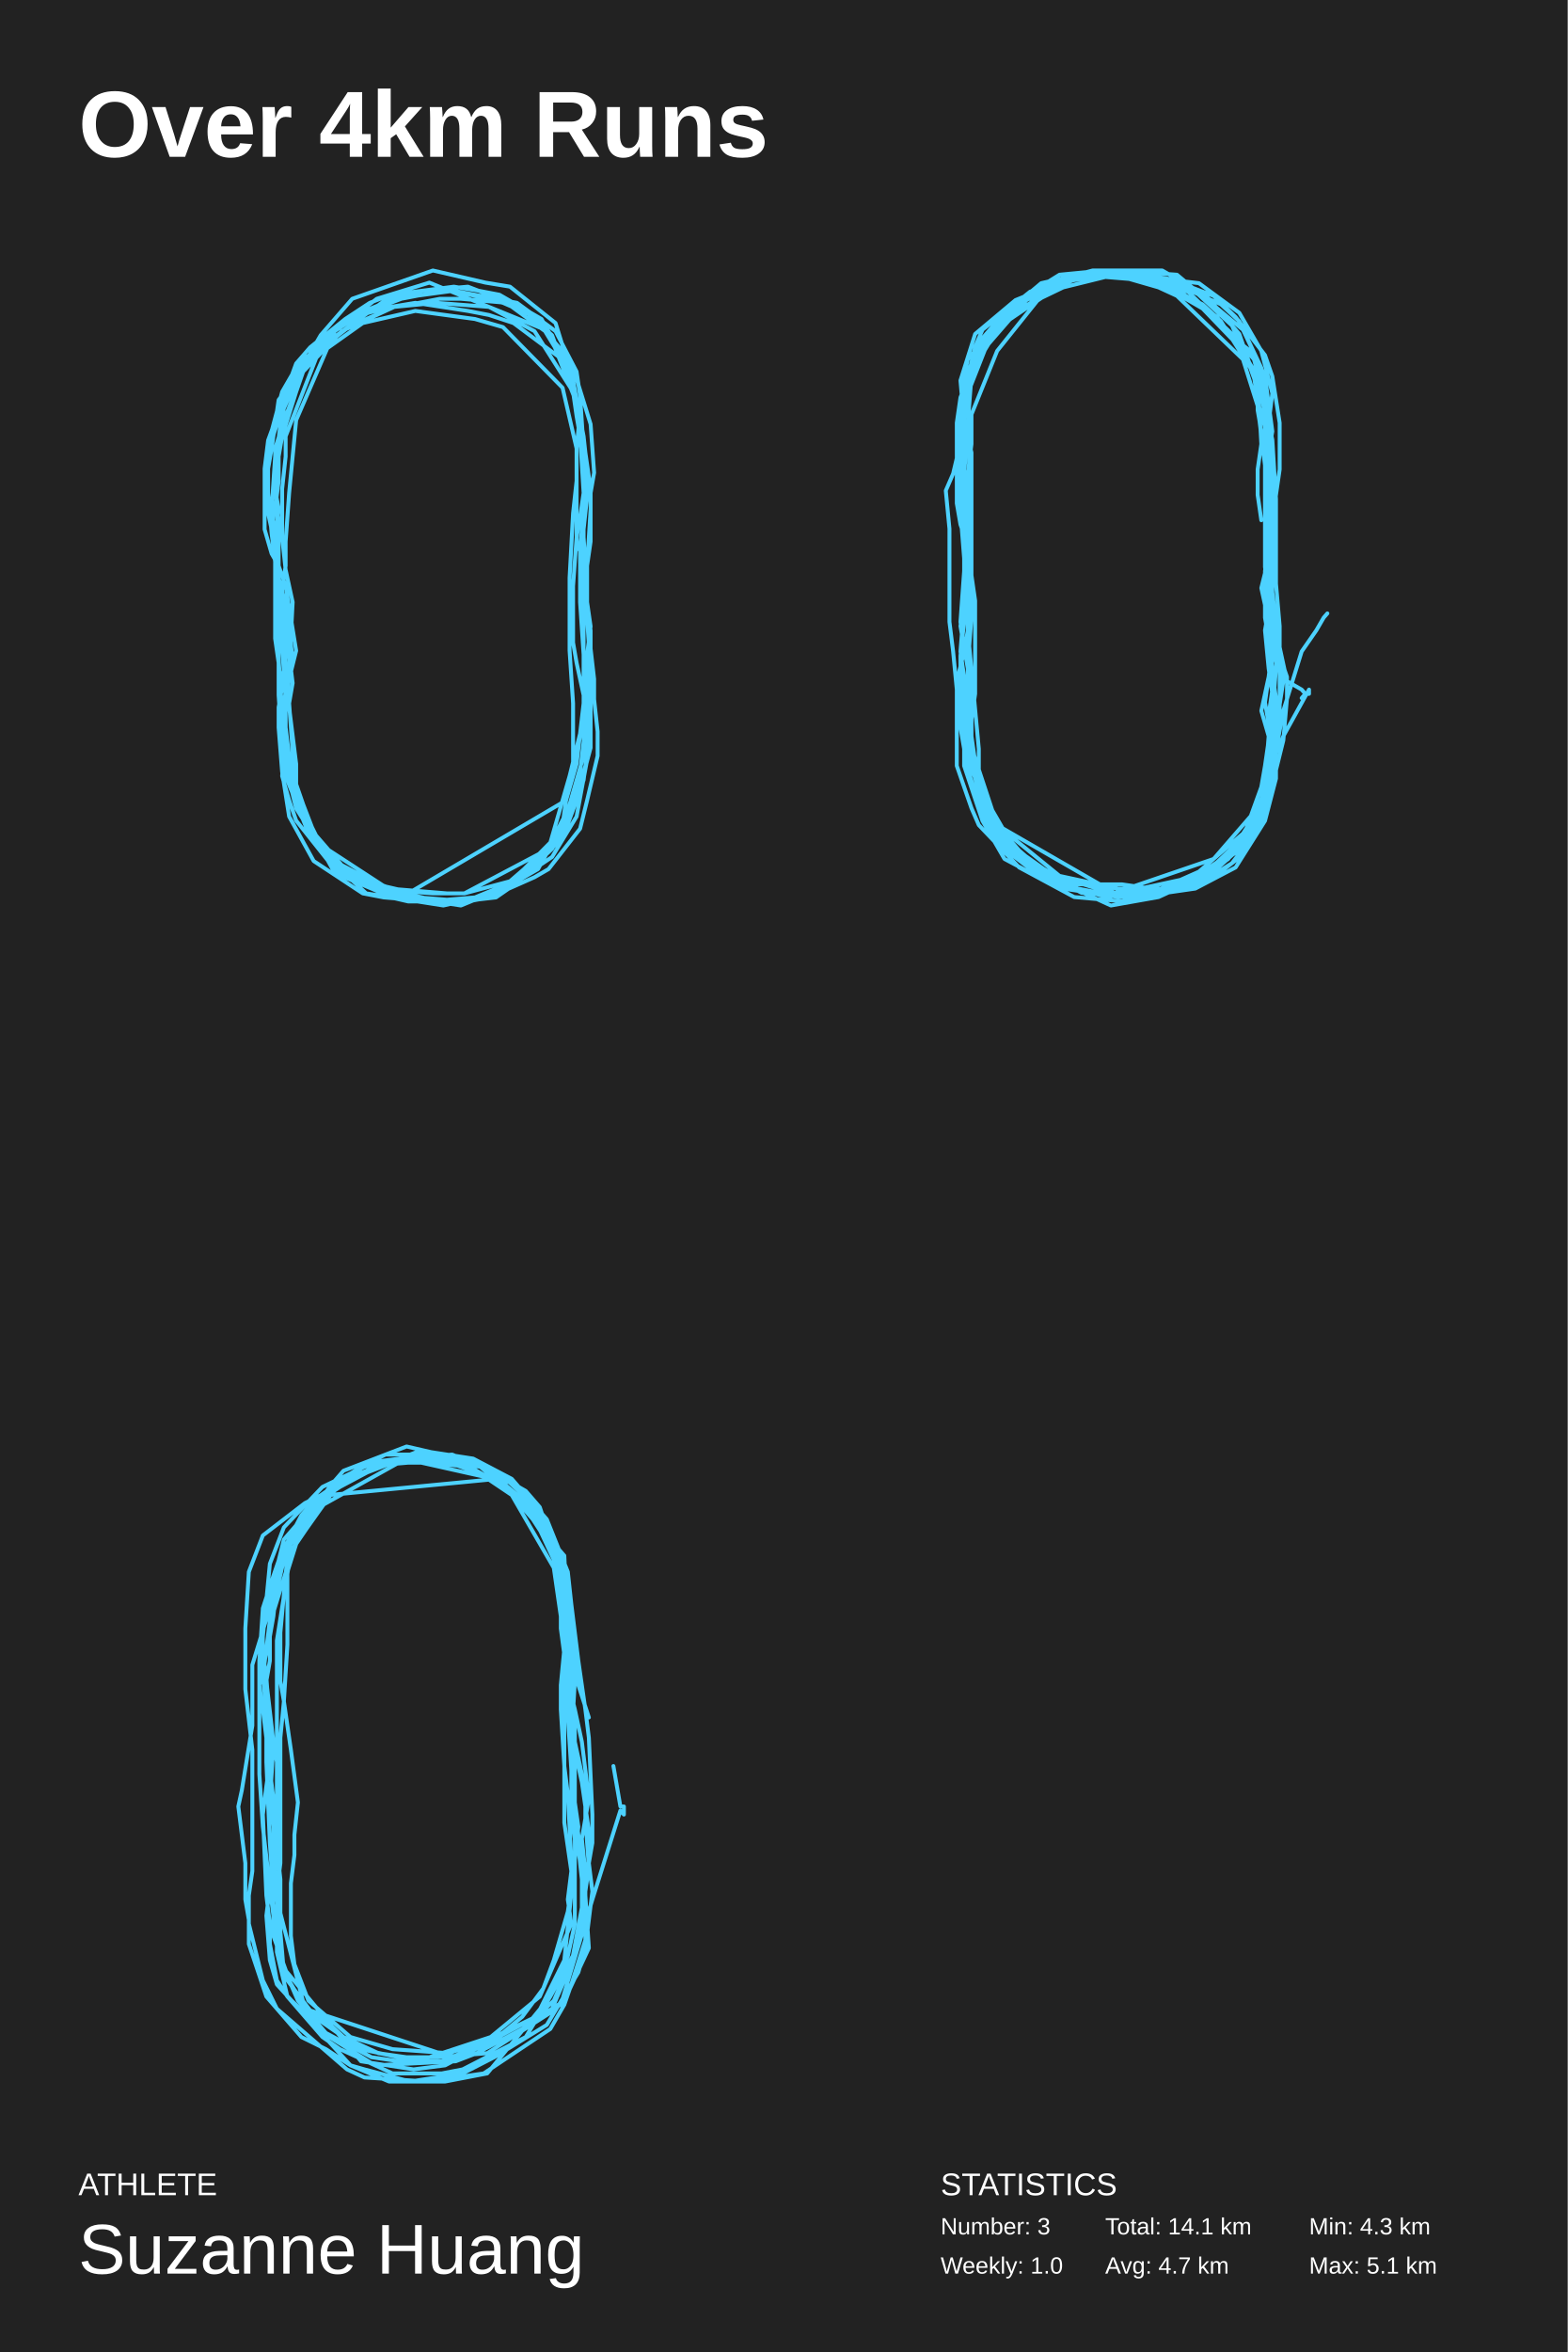
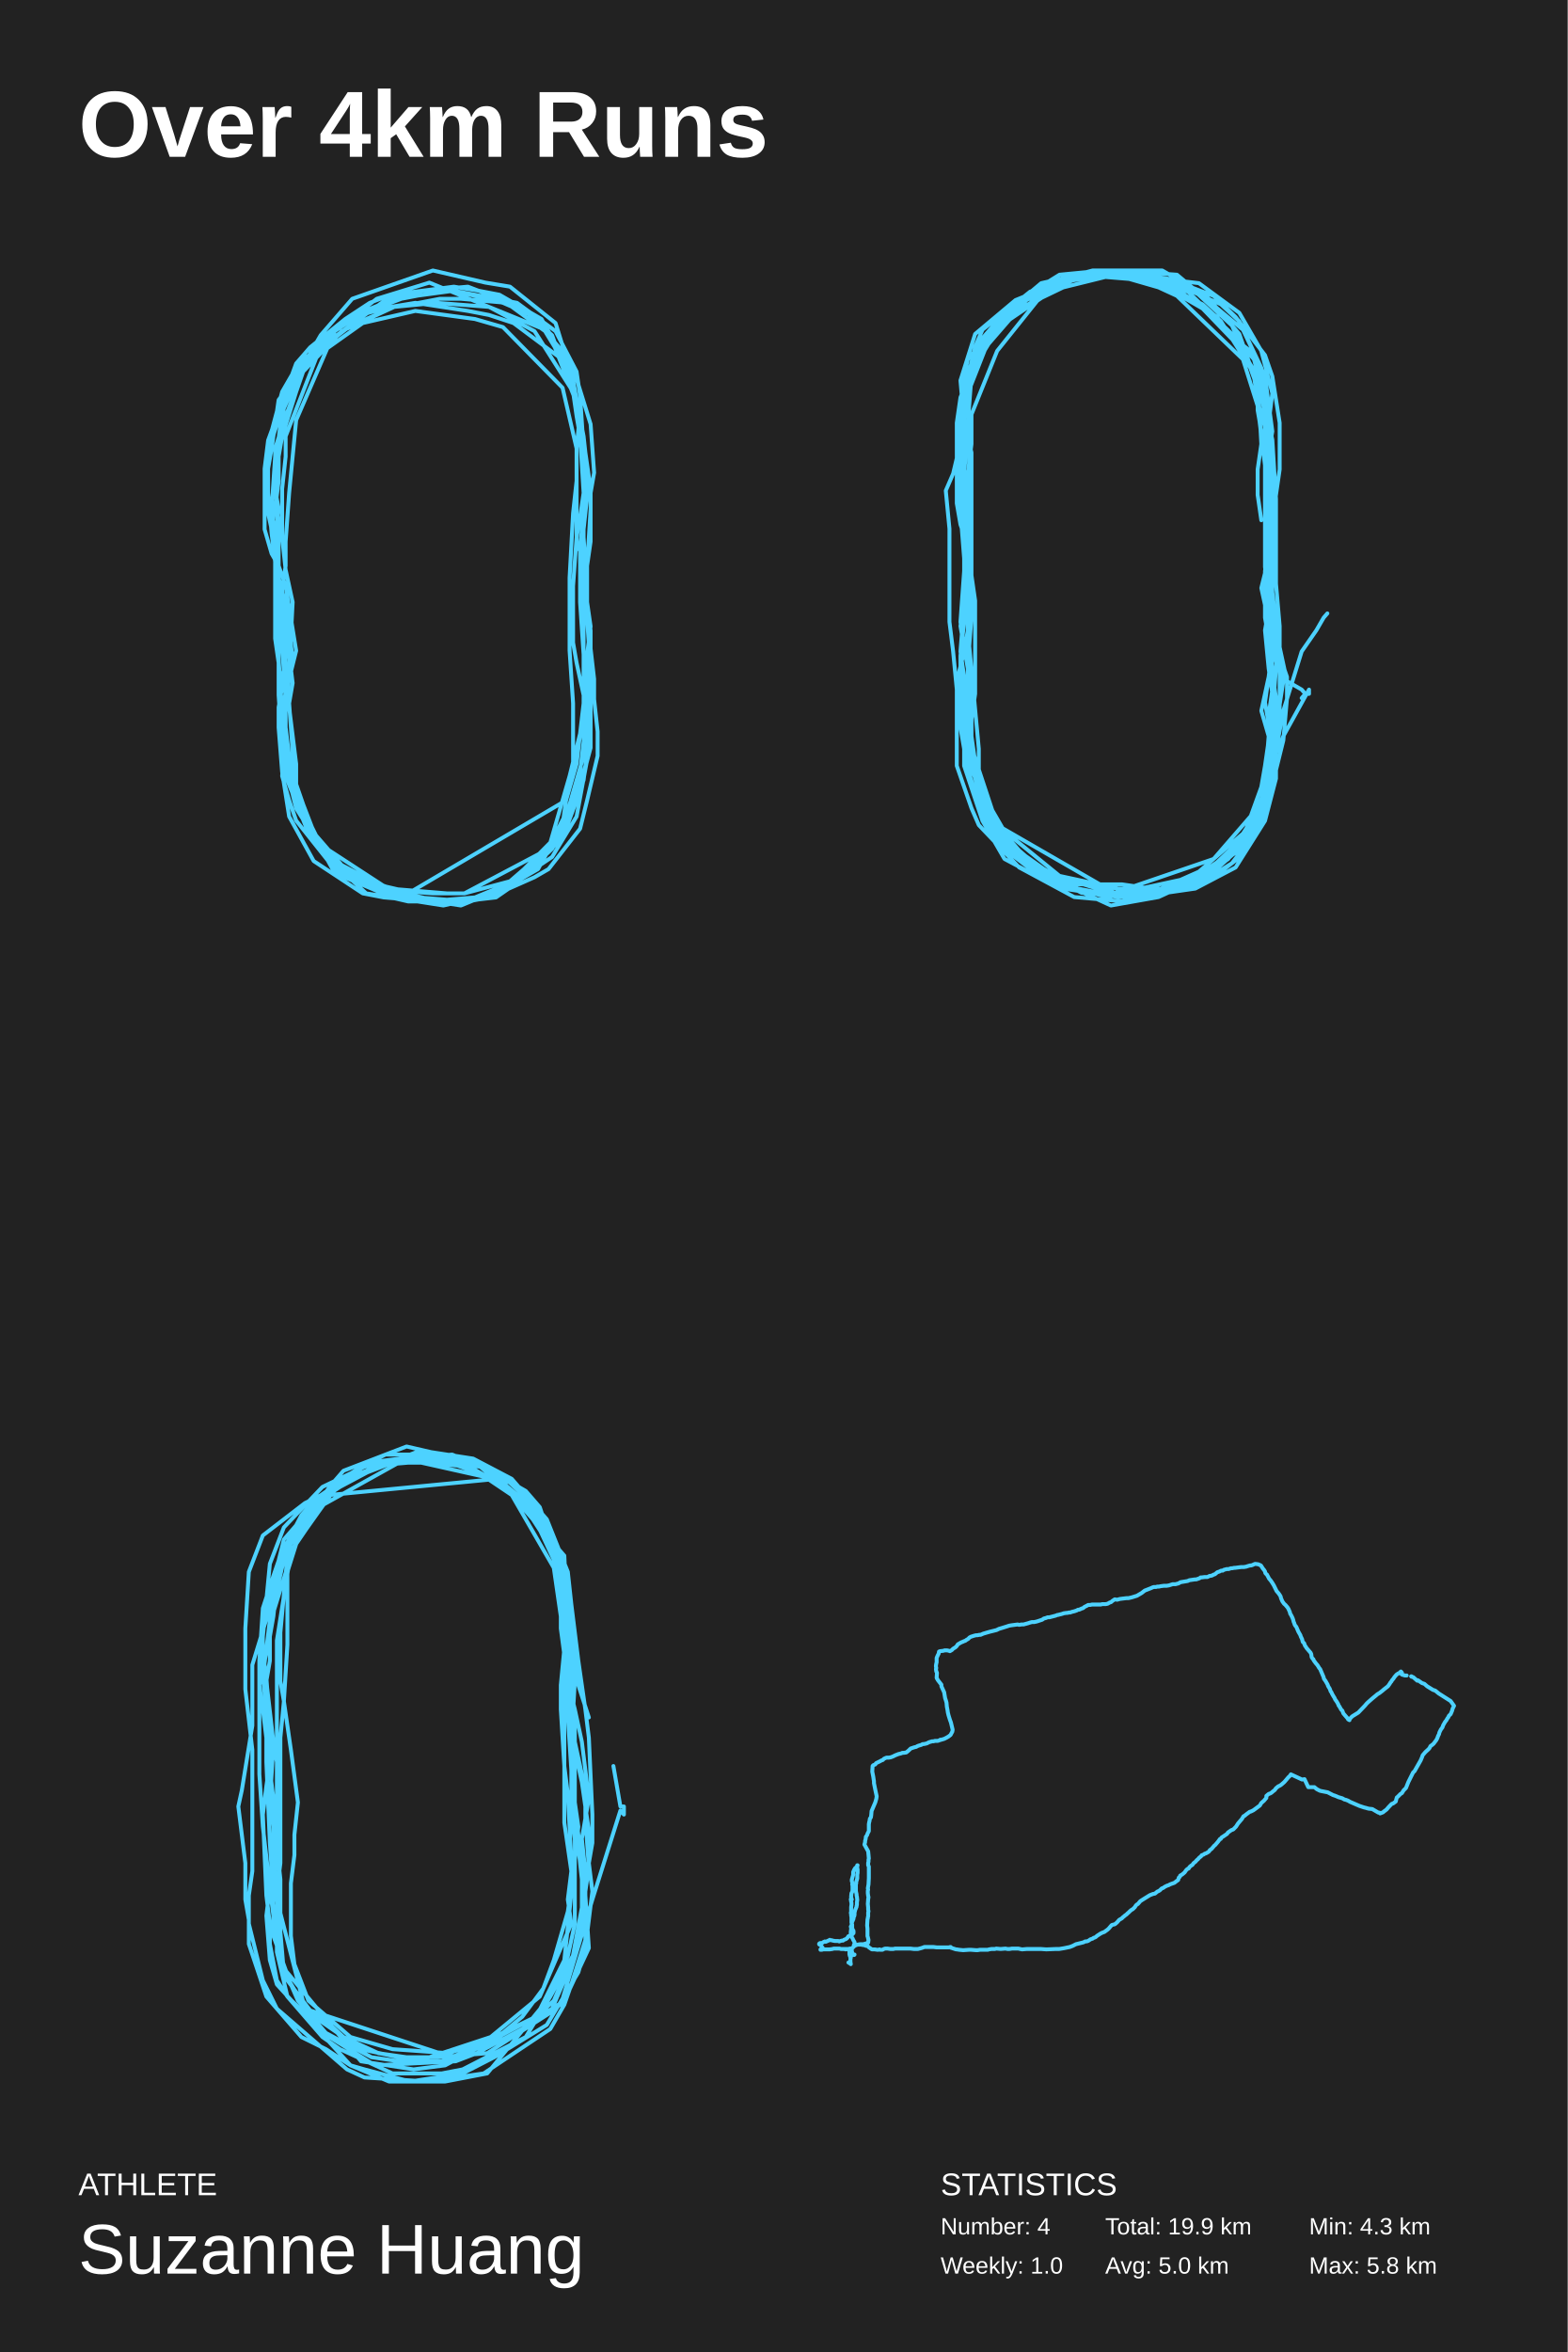
<svg xmlns="http://www.w3.org/2000/svg" baseProfile="full" height="300mm" version="1.1" viewBox="0,0,200,300" width="200mm">
  <defs />
  <rect fill="#222222" height="300" width="200" x="0" y="0" />
  <text fill="#FFFFFF" style="font-size:12px; font-family:Arial; font-weight:bold;" x="10" y="20">Over 4km Runs</text>
  <text fill="#FFFFFF" style="font-size:4px; font-family:Arial" x="10" y="280">ATHLETE</text>
  <text fill="#FFFFFF" style="font-size:9px; font-family:Arial" x="10" y="290">Suzanne Huang</text>
  <text fill="#FFFFFF" style="font-size:4px; font-family:Arial" x="120" y="280">STATISTICS</text>
-   <text fill="#FFFFFF" style="font-size:3px; font-family:Arial" x="120" y="285">Number: 3</text>
+   <text fill="#FFFFFF" style="font-size:3px; font-family:Arial" x="120" y="285">Number: 4</text>
  <text fill="#FFFFFF" style="font-size:3px; font-family:Arial" x="120" y="290">Weekly: 1.0</text>
-   <text fill="#FFFFFF" style="font-size:3px; font-family:Arial" x="141" y="285">Total: 14.1 km</text>
-   <text fill="#FFFFFF" style="font-size:3px; font-family:Arial" x="141" y="290">Avg: 4.7 km</text>
+   <text fill="#FFFFFF" style="font-size:3px; font-family:Arial" x="141" y="285">Total: 19.9 km</text>
+   <text fill="#FFFFFF" style="font-size:3px; font-family:Arial" x="141" y="290">Avg: 5.0 km</text>
  <text fill="#FFFFFF" style="font-size:3px; font-family:Arial" x="167" y="285">Min: 4.3 km</text>
-   <text fill="#FFFFFF" style="font-size:3px; font-family:Arial" x="167" y="290">Max: 5.1 km</text>
+   <text fill="#FFFFFF" style="font-size:3px; font-family:Arial" x="167" y="290">Max: 5.8 km</text>
  <polyline fill="none" points="73.559,70.099 73.559,61.328 73.559,57.201 74.006,52.557 69.981,42.239 54.776,36.048 48.068,38.111 42.702,42.239 37.783,53.589 37.335,58.233 36.888,62.876 36.441,69.067 36.441,72.163 35.994,75.258 36.441,82.997 36.441,87.124 36.888,90.22 37.783,97.443 37.783,100.022 38.677,102.602 40.466,107.245 42.702,111.373 47.621,113.436 54.329,114.984 60.59,114.468 66.851,111.889 71.323,107.245 74.454,96.411 74.901,93.831 75.348,91.252 74.454,83.513 74.006,76.806 74.006,74.226 74.006,69.583 74.901,61.844 74.454,58.749 74.454,56.169 73.112,48.43 70.876,41.207 65.062,36.564 61.932,36.048 55.224,34.5 44.938,38.111 40.913,42.755 36.441,50.494 35.994,53.589 35.099,58.233 34.652,64.94 35.099,68.035 35.099,71.647 35.099,74.742 35.099,81.449 35.546,84.545 35.546,88.672 35.994,95.379 36.441,98.991 39.124,105.698 43.149,110.857 45.832,112.404 52.093,114.468 58.801,115.5 65.062,112.92 70.429,109.309 73.559,104.15 74.901,96.927 74.901,93.315 74.454,90.736 74.454,87.124 75.348,79.901 74.901,76.806 74.454,73.194 74.454,70.615 74.454,64.424 74.454,60.812 74.454,58.233 74.454,55.653 73.112,49.462 72.217,46.366 69.087,40.691 63.721,37.596 61.037,37.08 57.907,36.564 49.857,37.596 47.174,38.627 44.043,40.691 40.019,44.303 38.677,47.398 37.783,49.978 35.994,55.653 35.546,58.233 35.546,61.328 35.099,64.94 35.546,67.003 35.099,74.226 35.546,77.838 35.546,81.449 35.546,84.029 35.994,90.736 35.994,93.831 36.441,96.411 38.677,103.634 40.019,106.213 43.149,109.825 45.385,112.404 49.857,114.468 52.093,114.984 55.671,114.984 61.932,114.468 65.957,112.404 68.64,110.857 71.77,105.182 72.665,98.991 73.559,95.379 74.454,91.768 74.901,89.188 75.348,82.481 74.901,78.354 74.901,75.258 74.454,68.551 74.454,64.94 74.454,62.36 74.454,56.685 74.006,53.589 73.559,51.01 71.77,44.819 67.745,40.175 64.168,38.627 57.907,37.08 50.304,38.111 44.043,40.691 39.124,45.85 35.994,52.557 35.099,59.264 35.099,62.36 35.546,66.487 35.546,74.226 35.994,78.354 35.994,82.481 36.441,89.188 36.441,92.799 36.888,96.411 37.335,98.475 38.23,103.634 42.255,109.825 46.727,113.952 56.565,115.5 58.801,114.984 63.273,114.468 65.509,112.92 70.429,108.277 72.217,105.182 74.454,99.506 74.901,95.895 75.348,93.315 75.348,90.22 75.348,84.029 75.348,80.417 74.901,77.838 74.454,73.71 74.454,67.519 74.901,63.392 74.901,60.812 74.454,57.201 74.006,50.494 73.559,47.398 70.876,42.239 65.957,38.627 57.907,37.08 53.882,37.596 51.199,38.111 45.832,40.175 42.702,42.239 37.783,46.882 35.994,49.978 34.205,56.685 34.205,59.264 34.205,64.94 34.652,67.519 35.099,71.647 35.546,74.226 36.888,80.933 36.888,83.513 37.335,87.124 36.888,89.704 37.335,95.895 37.335,98.991 37.783,101.57 40.019,107.245 44.491,111.373 51.646,113.952 56.118,114.984 59.248,114.984 64.615,112.92 68.64,110.341 71.77,106.213 73.112,103.118 74.901,96.927 74.454,94.347 74.454,92.284 74.454,88.672 74.454,86.093 74.454,79.386 74.454,76.806 74.454,74.742 74.454,72.163 74.454,65.456 74.901,62.36 74.901,59.78 74.454,55.653 73.559,51.01 72.665,47.398 69.534,42.239 64.615,38.627 58.801,38.111 56.118,38.111 53.435,38.627 50.304,39.143 43.596,42.239 38.677,47.398 36.441,53.073 35.099,57.201 35.099,62.36 35.546,64.94 35.099,69.067 35.546,74.226 36.441,76.806 37.335,84.029 36.441,88.156 35.994,91.768 36.888,96.927 36.888,99.506 37.783,103.118 41.36,108.793 43.596,110.341 48.515,112.92 50.752,113.436 57.012,113.952 59.248,113.952 65.062,112.404 66.851,110.857 70.429,107.245 73.559,101.054 74.006,98.475 74.901,90.736 73.559,84.545 73.112,81.965 73.112,78.354 73.112,74.742 73.559,68.551 74.006,65.971 74.454,62.876 74.006,55.653 73.559,53.073 73.112,49.978 70.429,42.755 66.404,39.143 59.696,36.564 53.882,37.08 49.41,38.111 38.677,45.85 36.888,49.462 34.652,56.169 34.205,59.78 34.205,62.876 34.652,68.035 35.099,71.647 35.546,74.742 35.994,77.838 36.441,85.061 35.994,87.64 35.546,90.22 35.546,92.799 35.994,98.475 36.888,104.15 40.019,109.825 46.279,113.952 48.963,114.468 55.224,114.984 57.907,114.984 63.721,113.952 66.404,111.889 72.217,105.698 73.559,102.086 75.348,95.379 75.348,92.799 75.348,89.188 75.348,85.577 74.901,78.87 74.454,75.258 75.348,69.067 75.348,65.456 75.348,62.876 75.795,60.296 75.348,54.105 73.112,46.882 65.509,41.207 62.379,40.175 59.696,39.659 52.988,38.627 49.857,39.143 44.043,40.691 39.571,44.303 37.783,46.366 34.205,56.169 33.758,59.78 33.758,63.392 35.099,69.583 35.099,72.163 35.994,75.258 36.441,79.386 36.441,84.545 35.546,88.156 35.994,94.347 36.441,97.959 38.23,103.634 40.019,106.729 44.043,110.857 49.857,113.952 53.435,114.468 59.696,114.984 62.379,114.468 68.193,111.889 69.981,110.857 74.006,105.698 74.901,102.086 76.242,96.411 76.242,93.315 75.795,89.188 75.795,86.608 74.901,78.87 74.901,75.774 74.901,72.163 75.348,64.94 75.348,62.36 74.454,56.169 73.559,52.557 73.112,49.978 68.193,42.239 62.379,39.143 55.671,38.627 50.304,39.143 46.727,40.691 44.491,41.723 40.466,44.819 38.677,46.882 35.546,51.01 34.652,57.201 33.758,62.36 33.758,67.519 34.652,70.615 35.546,72.163 36.441,74.742 37.783,82.997 36.888,86.608 36.441,89.704 36.441,92.284 35.994,98.991 36.888,102.086 37.783,104.666 42.702,110.857 48.515,113.436 55.224,113.952 59.248,113.952 69.981,108.277 73.112,97.443 73.112,92.799 73.112,89.704 72.665,82.997 72.665,80.417 72.665,76.29 72.665,73.71 73.112,65.456 73.559,61.328 73.559,57.201 71.77,49.462 64.168,41.723 60.59,40.691 52.988,39.659 46.279,41.207 40.466,45.334 36.441,55.653 36.441,58.233 35.994,62.36 35.994,68.551 36.441,72.679 37.335,76.806 36.888,85.577 36.441,89.188 36.441,93.315 37.335,100.538 40.913,107.761 51.199,114.468 72.217,102.086 73.559,97.443 74.454,89.704 74.901,86.608" stroke="#4dd2ff" stroke-linecap="round" stroke-linejoin="round" stroke-width="0.5" />
  <polyline fill="none" points="160.915,66.36 160.447,63.12 160.447,59.88 160.915,56.64 160.447,48 157.17,42.6 151.553,37.2 140.787,34.5 135.17,35.04 129.085,38.82 125.341,43.68 122.532,50.7 122.064,53.94 122.064,60.96 122.064,64.2 122.532,66.9 123.468,69.6 123.937,77.16 123.468,80.4 123,83.1 122.064,86.88 122.064,93.9 122.064,97.68 123.937,103.08 124.873,105.24 130.022,110.64 137.043,114.42 143.128,114.96 145.936,114.42 152.021,112.8 156.702,109.56 160.915,102.54 161.383,99.84 162.319,97.14 163.723,93.9 167,87.96 167,87.96 167,88.5 166.532,88.5 166.063,89.04 166.532,88.5 166.532,88.5 166.532,88.5 166.532,88.5 166.063,87.96 164.191,86.88 163.255,82.56 162.787,79.32 162.319,75.54 162.319,71.76 161.851,64.2 161.851,61.5 161.851,57.72 162.319,55.02 161.383,48 158.574,42.06 150.149,35.04 142.66,34.5 139.851,34.5 132.83,36.12 127.681,40.44 125.341,43.14 123,48.54 123,52.32 123,54.48 121.596,60.42 120.66,62.58 121.128,67.44 121.128,72.84 121.128,76.62 121.128,79.32 121.596,83.1 122.064,87.96 122.532,91.74 123,95.52 123,97.68 125.341,104.7 128.149,109.56 134.234,112.8 137.511,113.34 143.128,114.42 151.085,112.8 156.702,109.02 158.106,107.4 161.851,102 162.787,98.22 163.723,94.44 164.191,89.04 164.191,86.34 162.319,80.94 162.319,75 162.319,72.3 162.319,69.6 162.319,66.36 163.255,59.88 163.255,53.94 162.319,48 161.383,45.3 157.638,40.44 154.83,37.74 149.213,35.58 145.936,35.04 138.447,35.04 135.638,36.12 127.681,41.52 125.809,44.22 123.468,50.16 123,52.86 123,56.1 122.532,58.8 122.532,64.74 123,66.9 123,69.6 123,72.84 122.532,79.32 123,82.56 123.468,85.26 123.468,89.04 123,94.98 123.937,100.38 126.277,105.78 127.681,107.94 133.298,112.26 135.638,113.34 142.66,114.42 145.0,114.42 148.745,113.88 152.489,113.34 157.638,110.64 161.383,104.7 162.787,99.3 162.787,96.6 162.787,93.36 163.255,90.66 163.255,87.96 163.255,82.02 162.319,78.24 162.319,73.38 162.787,71.22 162.319,68.52 162.319,65.28 162.787,62.04 161.383,56.64 161.383,54.48 160.447,51.24 159.978,48 158.106,42.6 153.893,37.74 148.277,34.5 145.936,34.5 139.383,34.5 133.298,36.12 130.958,37.74 125.341,43.14 124.405,45.3 123.937,48 123.468,53.94 123.468,56.64 123,59.34 123,62.04 123,69.06 123.468,71.76 123,77.16 122.532,83.1 123,86.34 123,89.04 123,91.74 123.937,100.38 124.873,102.54 131.426,110.64 134.702,111.72 141.723,113.88 144.532,113.88 152.489,112.8 154.83,111.18 159.042,107.4 160.447,104.7 161.851,99.3 162.787,96.06 162.787,89.04 162.319,85.8 161.851,83.64 161.851,81.48 161.383,78.78 161.383,72.84 161.851,70.14 162.319,66.9 162.319,62.04 161.851,59.88 161.383,57.72 161.383,55.56 161.851,53.4 159.51,46.92 155.766,40.98 153.425,38.82 146.872,35.58 140.319,35.04 136.575,35.58 130.958,38.28 127.213,42.06 125.341,44.22 123,49.08 122.532,55.02 122.532,57.72 122.532,60.42 122.532,63.12 122.532,65.28 123,71.22 123.468,73.92 123,76.62 122.532,79.86 123,82.56 123.468,84.72 123.468,89.58 123.937,92.28 123.937,97.68 125.341,100.92 127.213,106.32 129.085,108.48 133.298,111.72 135.17,112.8 141.255,114.42 145.0,113.88 147.808,113.88 155.766,110.1 157.638,107.94 159.042,106.32 160.915,102 161.383,99.84 161.851,93.9 160.915,90.66 161.851,86.34 162.319,84.18 162.319,77.7 162.319,73.92 162.319,70.14 162.319,66.9 162.319,62.04 161.851,58.8 161.851,56.1 161.383,53.94 160.915,49.08 158.106,44.22 153.425,39.36 147.808,36.12 141.255,35.04 134.702,36.12 131.426,37.2 125.341,42.06 124.405,44.22 123,50.16 122.532,52.32 122.532,56.1 123,61.5 123.468,64.74 123.468,67.98 123.937,70.68 123.937,73.92 123.468,80.4 124.873,95.52 124.873,98.76 125.809,103.62 129.085,107.94 135.17,112.26 142.66,113.34 148.745,113.88 154.362,112.26 158.574,109.02 161.383,103.08 161.851,100.38 161.851,97.68 161.851,91.2 162.319,87.96 162.319,85.26 161.851,82.02 161.851,79.32 160.915,75 161.851,71.22 161.851,68.52 161.851,66.36 161.851,64.2 162.319,58.26 161.851,54.48 161.851,51.78 161.383,49.08 159.51,44.76 156.702,42.6 155.298,40.44 147.34,35.04 144.064,34.5 137.043,35.04 130.022,38.28 127.681,40.98 123.468,45.84 123,48 122.532,54.48 122.532,57.72 123,59.88 123.468,63.66 123.937,68.52 123.937,71.22 123.468,73.92 123,77.16 123,79.32 122.532,83.64 122.532,86.88 122.532,90.12 122.532,92.82 123.468,98.22 124.405,100.92 127.213,106.86 131.426,110.64 137.511,112.8 139.851,112.8 143.128,112.8 146.872,113.34 152.021,113.34 157.17,110.1 160.915,105.24 162.319,99.84 162.319,94.44 162.319,91.74 162.319,88.5 161.851,85.26 161.383,80.4 161.851,77.7 161.851,74.46 161.851,71.76 161.383,69.06 161.383,62.04 161.383,59.34 160.915,55.56 160.447,51.78 158.574,45.84 150.149,37.74 147.808,36.66 142.192,35.04 135.638,36.66 130.022,39.36 125.809,44.22 123.468,50.16 123,52.86 122.532,56.64 123,63.12 123.468,66.36 123.468,70.14 123.468,72.84 123.468,80.4 123.468,84.18 123.937,86.34 123.937,90.12 123.937,96.06 124.873,99.3 127.213,105.24 135.17,111.72 142.66,113.34 145.468,113.34 152.957,111.72 158.106,108.48 159.978,105.78 161.851,99.3 161.851,92.28 161.383,89.58 161.851,86.34 162.319,82.56 161.851,76.62 161.383,72.3 161.383,69.6 161.383,65.82 161.383,59.34 160.915,55.02 160.447,52.32 160.447,49.08 157.17,41.52 152.489,37.2 145.468,35.04 139.851,35.04 137.043,35.58 131.894,38.28 127.213,42.06 123.937,47.46 123,53.4 123.468,56.64 123,59.88 123,62.04 123.468,69.06 123.937,71.22 123.937,73.92 123.468,77.16 123.468,84.72 123.468,87.42 123.468,94.44 123.937,97.68 124.873,100.92 127.681,106.86 132.362,111.72 134.702,112.26 141.723,115.5 147.808,114.42 150.149,113.34 153.425,111.72 158.574,106.86 160.915,100.38 161.383,97.68 161.851,94.44 162.319,91.2 162.787,85.26 162.787,82.56 162.319,79.32 161.851,76.08 162.319,70.14 162.319,66.9 162.319,63.12 162.319,60.42 162.319,57.72 161.851,52.86 159.978,45.84 158.106,43.68 153.425,38.82 147.34,36.12 144.064,35.58 137.511,35.04 132.362,37.2 130.022,38.82 127.681,40.98 123.937,46.92 123,53.4 123,56.64 123,59.34 123,62.04 123.937,67.44 123.937,69.6 123.937,73.38 124.405,76.62 124.405,82.56 124.405,85.26 124.405,88.5 123.937,91.74 123.937,93.9 124.873,100.38 129.553,108.48 131.894,110.64 137.979,113.88 144.532,114.42 150.617,113.34 158.106,107.94 161.383,102.54 161.851,98.22 162.319,95.52 162.787,92.82 163.723,86.88 163.255,83.1 162.787,79.86 162.319,77.7 162.319,75 161.383,69.06 161.851,66.9 161.851,64.74 161.851,61.5 161.851,58.8 161.383,50.7 160.915,46.92 158.106,40.98 155.766,38.82 149.681,36.12 147.34,35.58 140.319,35.04 137.511,35.04 129.553,38.28 124.405,42.6 122.532,48.54 123,53.94 123.937,57.72 123.937,60.96 123.937,63.66 123.937,70.14 123.468,73.38 123.468,75.54 123.937,78.78 123.468,84.72 123.468,88.5 123.468,91.74 123.937,94.98 124.873,100.92 128.149,106.32 130.022,108.48 131.894,110.1 137.511,113.34 139.851,113.88 146.872,113.88 152.957,111.18 158.574,106.32 159.978,104.16 162.319,98.76 162.787,96.06 163.255,89.04 163.255,86.88 163.255,83.1 163.255,79.86 162.787,74.46 162.787,71.22 162.787,69.06 162.787,66.9 162.787,63.66 162.319,56.1 161.851,53.94 162.319,50.16 160.915,44.76 158.106,39.9 152.957,36.12 139.383,34.5 132.83,37.74 127.213,44.76 123.937,52.86 123.937,56.64 123.468,60.42 123.937,68.52 123.937,73.92 123.937,78.24 123.468,85.26 123.937,89.04 123.468,93.9 127.213,105.24 142.192,113.88 154.83,109.56 160.447,103.08 162.319,98.22 163.723,90.66 166.063,83.1 167.936,80.4 168.872,78.78 169.34,78.24" stroke="#4dd2ff" stroke-linecap="round" stroke-linejoin="round" stroke-width="0.5" />
  <polyline fill="none" points="75.124,219.067 73.783,214.94 73.335,210.812 72.888,207.717 71.994,200.494 69.758,194.303 61.261,187.08 50.975,186.048 46.95,186.564 38.901,193.271 35.77,199.462 35.323,202.042 34.876,206.169 34.428,208.749 33.087,214.94 33.534,218.035 33.981,221.647 33.981,224.742 34.428,235.061 34.876,241.768 34.876,244.347 35.323,247.443 36.665,252.602 39.795,256.729 41.584,257.761 43.82,259.825 48.292,261.889 51.87,262.404 55.894,262.404 62.155,261.889 70.205,256.729 72.888,250.538 74.23,243.315 74.23,239.704 73.335,231.449 72.888,228.87 73.335,222.679 73.335,218.551 72.888,215.456 72.888,207.201 72.441,203.589 70.652,196.882 67.075,190.691 65.286,189.143 51.422,186.048 44.714,188.627 41.584,190.691 37.559,195.85 36.217,198.946 34.428,206.685 33.534,213.908 33.981,216.487 34.428,220.099 34.876,222.679 34.428,229.901 34.876,232.997 34.876,236.608 34.876,242.799 35.323,245.895 35.323,248.991 36.665,254.666 41.137,259.825 43.373,261.373 50.081,264.468 56.342,264.468 59.025,263.952 67.075,259.825 70.205,254.666 72.441,249.506 73.335,245.379 73.335,240.22 73.335,237.124 73.335,234.545 72.888,231.965 72.888,225.774 72.888,222.163 73.335,214.424 73.335,211.844 72.888,205.653 71.994,201.526 68.863,192.239 67.075,190.175 60.814,186.564 58.13,186.048 46.056,187.08 42.925,189.143 38.453,193.787 36.217,196.366 33.534,207.201 33.534,210.812 33.981,213.908 34.428,220.099 34.428,222.679 34.428,225.774 34.876,229.386 34.876,234.545 34.876,238.156 34.428,240.736 33.981,244.347 34.428,250.022 35.323,253.118 44.714,263.436 46.503,263.952 52.317,265.5 59.025,264.468 63.05,262.404 69.758,258.277 73.783,251.57 74.677,248.475 75.572,241.252 75.124,237.64 75.572,235.061 75.572,231.449 75.124,221.647 74.677,218.035 74.23,214.94 73.783,211.844 72.888,204.621 72.441,200.494 69.758,193.787 65.286,188.627 60.366,186.048 53.658,185.016 49.634,186.564 46.503,187.08 41.137,189.659 36.217,194.819 34.428,199.462 33.534,208.749 33.534,211.328 33.534,213.908 33.981,218.035 34.428,224.742 33.981,227.838 33.534,231.449 33.981,241.768 34.428,245.379 34.428,247.959 35.323,252.602 36.665,254.666 42.031,259.825 47.845,263.436 58.13,262.92 60.814,261.889 66.627,258.793 71.994,255.182 75.124,248.475 74.677,241.768 74.677,238.672 74.23,234.545 75.124,229.386 74.23,222.163 73.335,218.035 72.441,214.424 71.547,207.717 71.547,205.137 70.652,198.946 67.522,192.239 63.05,188.627 55.894,186.048 49.186,186.564 43.373,189.659 40.242,191.723 36.665,196.882 34.876,203.589 32.192,212.36 32.192,216.487 32.192,220.099 30.851,228.354 30.404,230.417 31.298,237.64 31.298,239.704 31.298,242.284 31.745,244.863 31.745,247.959 33.981,254.666 38.453,259.825 41.584,261.373 44.714,263.436 49.634,265.5 53.211,265.5 56.789,265.5 62.155,264.468 70.205,254.666 73.335,248.991 73.783,246.411 74.677,240.22 75.124,237.124 75.124,233.513 74.23,227.322 72.441,219.067 72.441,215.971 72.441,211.844 71.547,206.169 71.099,203.073 70.652,199.978 65.286,190.691 59.919,187.08 54.106,186.564 51.87,186.564 49.186,186.564 44.267,188.627 42.031,190.175 38.901,191.723 33.534,195.85 31.745,200.494 31.298,207.717 31.298,210.296 31.298,215.456 32.192,223.194 32.192,227.322 32.192,231.449 32.192,238.672 31.745,241.768 31.745,245.379 33.534,252.602 35.323,256.213 44.267,263.952 46.503,264.984 54.553,265.5 61.708,264.468 70.205,258.793 71.994,255.698 72.888,253.118 74.677,247.443 74.677,244.347 74.677,241.252 75.124,238.156 74.677,231.965 74.677,228.354 73.335,222.163 72.441,214.94 71.994,211.844 71.994,207.717 71.994,205.137 71.099,199.462 68.416,192.239 63.944,188.111 57.683,185.532 51.422,186.048 48.292,187.08 42.925,189.659 40.689,192.755 36.665,198.43 35.77,208.233 35.77,211.844 35.77,214.424 36.217,217.003 37.112,223.194 38.006,229.901 37.559,234.029 37.559,236.608 37.112,240.22 37.112,246.927 37.559,250.538 39.348,255.182 44.714,259.825 50.081,261.373 57.236,261.889 63.497,259.825 66.627,257.245 69.311,253.634 70.652,250.022 72.441,243.831 72.888,240.736 72.888,237.124 72.441,228.87 71.994,225.258 71.994,221.647 71.994,213.392 71.994,210.812 71.547,204.105 71.099,201.01 70.652,198.43 68.416,192.755 66.627,191.207 61.708,187.08 58.13,186.048 55.447,185.532 49.186,185.532 46.056,187.08 40.242,191.207 38.453,193.271 35.77,198.43 34.876,201.01 33.534,205.137 33.087,211.844 33.087,219.583 33.087,222.163 33.087,226.29 33.534,232.997 34.428,240.736 34.876,244.347 34.876,246.927 37.112,253.118 38.006,255.182 41.584,259.309 47.397,262.404 50.975,262.92 56.342,262.92 63.497,260.341 66.18,259.309 70.652,255.182 72.888,250.022 74.23,246.411 74.677,240.736 74.23,237.124 73.783,234.029 73.335,230.417 73.335,223.71 72.888,219.583 72.888,215.971 72.441,207.201 71.994,203.589 70.652,197.914 66.627,191.723 61.708,187.08 58.578,186.048 51.87,184.5 43.82,187.596 42.031,189.659 38.006,195.85 37.112,198.43 34.876,205.653 34.428,208.233 34.428,211.844 33.981,214.424 34.876,222.163 35.323,224.742 35.323,231.449 35.323,235.577 35.77,239.704 35.77,246.411 36.217,251.57 39.348,256.729 46.056,261.373 53.211,262.92 62.603,259.825 65.733,257.245 68.863,254.666 72.888,245.379 72.441,242.284 72.888,238.672 71.994,232.481 71.994,228.87 71.994,225.258 71.547,218.035 71.547,214.94 72.441,205.653 71.994,202.042 69.758,195.334 65.286,190.175 59.025,186.564 53.658,185.016 40.689,192.239 38.453,194.819 36.665,200.494 36.665,205.137 36.665,209.78 36.217,217.003 35.77,221.647 35.77,226.29 35.77,233.513 35.77,237.64 35.323,241.252 35.77,250.538 46.056,262.92 52.764,263.952 56.789,263.436 68.416,257.245 71.994,250.022 73.783,232.997 73.335,229.901 72.888,225.774 71.994,211.844 72.441,208.233 71.994,198.43 63.497,188.627 42.031,190.691 37.112,197.914 35.323,209.264 35.323,213.908 35.323,224.226 35.323,228.87 34.876,232.997 35.323,242.284 38.901,256.213 57.683,262.404 71.547,255.698 75.572,242.284 79.149,230.933 79.149,230.933 79.596,231.449 79.596,230.417 79.149,230.417 79.149,230.417 79.149,230.417 78.255,225.258" stroke="#4dd2ff" stroke-linecap="round" stroke-linejoin="round" stroke-width="0.5" />
+   <polyline fill="none" points="180.068,213.813 180.025,213.813 180.068,213.864 180.285,213.915 180.459,214.067 180.807,214.373 180.894,214.322 181.415,214.678 181.719,214.779 182.067,215.085 182.806,215.542 183.11,215.644 183.545,216 185.065,216.966 185.5,217.576 185.326,217.932 185.239,218.237 185.065,218.644 184.848,218.848 184.761,219.051 184.674,219.153 184.501,219.458 184.37,219.61 184.109,220.068 184.023,220.322 183.805,220.627 183.631,220.983 183.588,221.187 183.458,221.441 183.371,221.695 183.24,221.95 182.893,222.407 182.719,222.56 182.502,222.712 182.371,222.967 182.241,223.119 181.85,223.475 181.502,223.882 181.415,224.136 181.328,224.34 181.241,224.543 180.981,225.001 180.72,225.458 180.459,225.916 180.285,226.069 179.677,227.289 179.373,228.052 179.069,228.357 178.851,228.713 178.678,228.815 178.33,229.17 178.2,229.272 178.113,229.577 178.069,229.781 177.722,230.035 177.548,230.086 177.157,230.493 176.983,230.696 176.896,230.798 176.635,231.001 176.548,231.052 176.461,231.154 176.07,231.306 175.983,231.205 175.853,231.205 175.679,231.103 175.505,231.001 175.245,230.849 175.071,230.747 174.593,230.696 174.245,230.594 174.028,230.543 173.42,230.34 172.246,229.832 171.986,229.679 171.725,229.577 171.508,229.526 171.247,229.374 170.725,229.221 170.508,229.12 170.247,229.018 170.073,228.967 169.378,228.611 169.117,228.56 168.857,228.509 168.596,228.459 168.379,228.408 167.988,228.204 167.683,227.95 166.901,227.95 166.423,226.933 166.119,226.984 164.685,226.323 164.555,226.526 164.381,226.679 164.337,226.73 164.12,226.984 163.859,227.289 163.686,227.442 163.512,227.594 163.381,227.696 163.208,227.798 163.077,227.848 162.773,228.103 162.643,228.306 162.382,228.509 162.208,228.662 162.034,228.764 161.861,228.815 161.556,229.069 161.556,229.323 161.252,229.679 161.078,229.832 160.905,229.984 160.818,230.137 160.731,230.289 160.253,230.645 159.905,230.899 159.601,231.052 159.427,231.103 158.949,231.459 158.775,231.611 158.645,231.662 158.428,232.018 158.167,232.323 157.95,232.578 157.689,232.984 157.341,233.34 157.08,233.442 156.646,233.747 156.559,233.9 156.038,234.256 155.864,234.357 155.733,234.561 155.646,234.561 155.386,234.917 155.255,235.069 155.168,235.171 155.038,235.323 154.908,235.425 154.821,235.527 154.734,235.629 154.647,235.73 154.56,235.832 154.343,235.984 154.256,236.137 154.126,236.239 153.865,236.391 153.691,236.442 153.561,236.544 153.3,236.646 153.213,236.798 153.126,236.849 152.996,236.951 152.909,237.052 152.822,237.154 152.692,237.256 152.518,237.459 152.257,237.663 152.127,237.866 152.04,237.917 151.953,237.968 151.779,238.12 151.736,238.171 151.649,238.324 151.518,238.374 151.388,238.476 151.301,238.578 151.127,238.832 150.823,239.086 150.562,239.239 150.519,239.391 150.388,239.493 150.345,239.646 150.302,239.798 150.084,239.951 149.954,240.053 149.823,240.154 149.389,240.307 149.259,240.358 149.085,240.459 148.911,240.51 148.694,240.612 148.52,240.714 148.389,240.815 148.216,240.866 147.955,241.12 147.781,241.222 147.651,241.273 147.347,241.527 147.086,241.578 146.695,241.731 145.956,242.188 145.478,242.493 145.261,242.748 145.174,242.849 145,242.951 144.87,243.104 144.783,243.256 144.522,243.51 144.348,243.612 144.218,243.714 143.957,243.968 143.827,244.07 143.74,244.171 143.523,244.324 143.349,244.476 143.218,244.578 143.131,244.68 142.784,244.883 142.523,245.188 142.349,245.341 142.219,245.443 142.002,245.493 141.828,245.544 141.567,245.849 141.437,246.002 141.263,246.154 141.046,246.307 140.915,246.409 140.524,246.561 140.35,246.663 139.959,246.917 139.785,247.07 139.698,247.121 139.525,247.171 139.394,247.273 139.09,247.375 138.96,247.477 138.786,247.578 138.612,247.629 138.438,247.629 138.264,247.731 138.091,247.782 137.265,247.985 136.874,248.188 136.483,248.341 135.744,248.494 135.136,248.595 134.701,248.595 133.484,248.646 132.789,248.595 132.224,248.595 131.877,248.595 131.529,248.595 131.008,248.595 130.399,248.646 130.138,248.595 129.921,248.544 129.095,248.544 128.791,248.595 128.531,248.595 128.27,248.544 127.661,248.595 127.097,248.544 126.923,248.595 126.662,248.595 126.488,248.595 126.184,248.646 126.01,248.697 125.88,248.697 125.749,248.697 125.619,248.697 125.489,248.697 125.358,248.697 125.228,248.697 125.011,248.697 124.707,248.748 124.533,248.748 123.881,248.697 123.62,248.697 122.881,248.748 122.36,248.697 122.056,248.646 121.969,248.646 121.491,248.494 121.317,248.392 121.317,248.443 121.361,248.443 121.317,248.443 121.317,248.443 121.317,248.443 121.317,248.443 121.317,248.443 121.317,248.443 121.317,248.443 121.317,248.392 121.317,248.392 121.317,248.392 121.317,248.392 121.274,248.341 121.274,248.392 121.274,248.392 121.274,248.392 121.274,248.392 121.274,248.392 121.274,248.341 121.23,248.341 121.056,248.392 120.883,248.392 120.709,248.392 120.448,248.392 120.231,248.392 120.057,248.392 119.709,248.392 119.492,248.392 119.101,248.341 118.797,248.341 118.536,248.341 117.928,248.341 117.667,248.443 117.493,248.494 117.102,248.595 116.58,248.595 116.146,248.544 115.842,248.544 114.625,248.544 114.19,248.544 113.973,248.595 113.712,248.595 113.582,248.595 113.234,248.544 113.017,248.544 112.93,248.544 112.756,248.595 112.583,248.697 112.409,248.697 112.278,248.697 112.192,248.646 112.061,248.697 111.931,248.697 111.583,248.646 111.409,248.646 111.236,248.646 110.931,248.443 110.801,248.341 110.671,248.188 110.453,248.138 110.497,248.138 110.453,248.138 110.497,248.138 110.497,248.138 110.497,248.138 110.54,248.188 110.497,248.188 110.497,248.188 110.497,248.188 110.497,248.188 110.453,248.188 110.497,248.138 110.497,248.138 110.497,248.138 110.497,248.138 110.497,248.138 110.453,248.138 110.54,248.188 110.54,248.138 110.497,248.138 110.497,248.087 110.54,248.188 110.54,248.138 110.497,248.138 110.54,248.138 110.497,248.138 110.497,248.188 110.497,248.138 110.497,248.138 110.497,248.138 110.497,248.138 110.497,248.138 110.497,248.138 110.497,248.138 110.453,248.138 110.366,248.138 110.149,248.087 110.062,248.087 109.845,248.036 109.715,248.036 109.41,248.036 109.019,248.188 108.889,248.341 108.759,248.443 108.498,248.595 108.324,248.595 108.194,248.595 107.889,248.646 107.846,248.646 107.889,248.595 108.02,248.595 108.15,248.646 108.367,248.748 108.367,249.256 108.411,249.46 108.498,249.663 108.498,250.07 108.498,250.222 108.541,250.527 108.541,250.527 108.411,250.426 108.237,250.324 108.454,250.375 108.498,249.866 108.541,249.714 108.541,249.511 108.541,249.46 108.498,249.511 108.498,249.511 108.454,249.511 108.498,249.511 108.498,249.511 108.498,249.511 108.498,249.46 108.541,249.46 108.541,249.409 108.585,249.409 108.585,249.409 108.585,249.409 108.585,249.358 108.628,249.409 108.628,249.409 108.976,249.307 108.976,249.358 109.019,249.307 108.976,249.307 108.932,249.307 108.889,249.358 108.889,249.358 108.889,249.358 108.889,249.358 108.889,249.358 108.889,249.307 108.889,249.307 108.889,249.307 108.889,249.307 108.802,249.256 108.672,248.9 108.672,248.697 108.585,248.544 108.411,248.544 108.237,248.595 108.15,248.595 108.063,248.595 107.803,248.595 107.629,248.595 107.281,248.595 107.107,248.544 106.933,248.544 106.716,248.544 106.542,248.544 106.369,248.544 106.195,248.595 105.847,248.646 105.456,248.646 105.326,248.646 105.152,248.646 104.978,248.646 104.674,248.646 104.674,248.697 104.848,248.697 105.021,248.646 104.978,248.494 104.717,248.138 104.63,247.985 104.543,248.036 104.5,247.985 104.5,247.934 104.543,247.883 104.63,247.832 104.804,247.832 104.891,247.832 105.021,247.731 105.239,247.629 105.326,247.68 105.456,247.629 105.456,247.629 105.673,247.527 105.804,247.477 105.804,247.477 105.847,247.426 105.847,247.426 105.847,247.426 105.977,247.477 105.977,247.477 106.108,247.477 106.238,247.527 106.542,247.578 106.673,247.578 106.847,247.578 106.933,247.578 107.064,247.629 107.368,247.527 107.542,247.527 107.672,247.426 107.933,247.324 108.107,247.171 108.237,246.968 108.498,246.866 108.715,246.765 108.889,246.561 108.889,246.307 108.845,246.205 108.759,246.104 108.715,245.849 108.715,245.697 108.715,245.595 108.715,245.493 108.672,245.341 108.628,245.239 108.628,244.934 108.628,244.883 108.628,244.68 108.628,244.527 108.585,244.324 108.585,244.171 108.541,243.968 108.585,243.866 108.585,243.714 108.585,243.358 108.585,243.256 108.628,242.951 108.628,242.849 108.628,242.697 108.585,242.544 108.541,242.239 108.672,242.29 108.585,241.985 108.585,241.883 108.628,241.476 108.715,241.324 108.759,241.12 108.759,240.815 108.759,240.51 108.715,240.358 108.759,240.256 108.715,240.053 108.672,239.951 108.672,239.747 108.759,239.442 108.845,239.137 108.845,239.086 108.845,238.934 108.845,238.781 108.976,238.476 109.106,238.273 109.237,238.171 109.41,237.917 109.367,237.917 109.367,238.222 109.367,238.324 109.41,238.425 109.41,238.578 109.41,238.883 109.367,239.137 109.367,239.239 109.367,239.391 109.367,239.493 109.367,239.595 109.28,239.9 109.237,240.002 109.237,240.205 109.193,240.358 109.193,240.866 109.193,241.07 109.193,241.222 109.237,241.425 109.28,241.629 109.28,241.781 109.323,241.934 109.367,242.341 109.323,242.646 109.323,242.748 109.323,242.951 109.28,243.104 109.28,243.205 109.106,243.612 109.019,243.968 109.019,244.222 108.976,244.426 108.889,244.527 108.889,244.731 108.759,245.036 108.672,245.239 108.672,245.392 108.628,245.595 108.541,245.748 108.585,245.849 108.585,246.053 108.541,246.409 108.541,246.612 108.541,246.765 108.672,247.121 108.759,247.222 108.845,247.426 108.932,247.578 109.019,247.731 109.063,247.985 109.019,248.138 109.019,248.087 109.019,248.087 109.063,248.138 109.063,248.036 108.976,247.985 108.932,248.087 108.932,248.188 109.019,248.138 109.019,248.138 109.063,248.138 109.019,248.138 109.019,248.138 109.019,248.138 109.019,248.138 109.019,248.138 109.063,248.087 109.237,248.087 109.41,248.036 109.758,247.985 110.149,247.985 110.323,247.934 110.497,247.883 110.758,247.782 110.801,247.426 110.758,247.273 110.714,247.07 110.671,246.968 110.671,246.866 110.671,246.561 110.671,246.358 110.671,246.205 110.671,246.002 110.627,245.595 110.671,244.832 110.714,244.68 110.714,244.578 110.758,244.426 110.758,244.273 110.758,244.273 110.758,244.07 110.758,243.917 110.801,243.815 110.758,243.561 110.758,243.307 110.714,242.849 110.758,242.239 110.801,241.985 110.758,241.832 110.714,241.476 110.714,241.171 110.758,241.019 110.714,240.866 110.801,240.358 110.844,239.544 110.844,239.239 110.844,238.069 110.758,237.917 110.758,237.612 110.801,237.459 110.801,237.357 110.801,237.205 110.844,237.052 110.758,236.137 110.28,235.273 110.323,235.12 110.366,234.967 110.366,234.815 110.41,234.662 110.453,234.459 110.453,234.306 110.627,234.052 110.671,233.9 110.714,233.798 110.801,233.645 110.844,233.544 110.844,233.289 110.844,233.137 110.844,232.933 110.844,232.679 110.888,232.425 110.931,232.272 110.975,231.967 111.105,231.815 111.149,231.51 111.192,231.001 111.67,229.882 111.8,229.425 111.844,229.12 111.67,228.306 111.496,227.442 111.496,227.187 111.453,226.933 111.409,226.628 111.279,225.967 111.322,225.255 111.409,225.153 111.67,225.052 111.757,224.899 112.278,224.645 112.452,224.543 112.626,224.492 112.756,224.34 112.974,224.238 113.104,224.187 113.408,224.187 113.669,224.136 113.93,224.034 114.234,223.882 114.625,223.729 114.842,223.679 115.016,223.628 115.103,223.577 115.277,223.577 115.624,223.526 115.929,223.272 116.189,223.017 116.363,222.967 116.494,222.916 116.667,222.865 116.885,222.814 117.058,222.712 117.189,222.662 117.536,222.56 117.71,222.458 117.841,222.458 118.101,222.407 118.275,222.356 118.449,222.255 118.579,222.204 118.927,222.102 119.101,222.102 119.275,222.051 119.448,222.051 119.622,222.051 119.796,222 119.97,221.899 119.927,221.95 120.448,221.797 120.752,221.644 120.926,221.543 121.013,221.492 121.143,221.39 121.274,221.288 121.404,221.034 121.491,220.882 121.534,220.627 121.317,219.712 121.187,219.356 121.013,218.797 120.926,218.441 120.883,218.136 120.796,217.678 120.752,217.169 120.665,216.864 120.578,216.61 120.448,215.847 120.1,215.085 120.1,214.881 119.666,214.322 119.492,214.017 119.535,213.356 119.448,213.203 119.405,212.898 119.448,212.745 119.405,212.593 119.405,212.44 119.448,212.186 119.492,212.033 119.492,211.83 119.492,211.474 119.622,211.169 119.753,210.915 119.796,210.66 119.927,210.609 120.361,210.559 120.491,210.508 120.839,210.508 121.056,210.559 121.187,210.609 121.447,210.457 121.534,210.355 121.665,210.253 121.839,210.152 121.969,210.05 122.099,209.898 122.186,209.745 122.447,209.592 122.621,209.491 122.751,209.44 122.881,209.389 122.968,209.338 123.142,209.287 123.273,209.186 123.533,209.033 123.664,208.88 123.837,208.779 124.142,208.677 124.315,208.626 124.533,208.575 124.707,208.575 124.924,208.524 125.098,208.524 125.445,208.372 125.619,208.321 125.793,208.27 125.967,208.219 126.141,208.169 126.314,208.118 126.532,208.067 127.14,207.914 127.444,207.762 127.792,207.66 128.444,207.457 128.748,207.355 129.052,207.304 129.834,207.202 130.008,207.253 130.312,207.202 130.573,207.202 131.138,207.05 131.442,206.948 131.659,206.897 131.92,206.897 132.181,206.846 132.355,206.795 132.963,206.592 133.18,206.439 133.398,206.389 133.658,206.287 133.876,206.287 134.658,206.084 134.788,206.033 134.918,205.982 135.005,205.982 135.179,205.931 135.396,205.88 135.57,205.829 135.701,205.778 136.048,205.728 136.179,205.728 136.352,205.677 136.526,205.677 136.657,205.626 136.83,205.575 137.048,205.524 137.352,205.422 137.526,205.321 137.656,205.321 137.786,205.27 138.004,205.168 138.178,205.117 138.351,204.965 138.656,204.812 138.829,204.71 139.09,204.71 139.307,204.66 139.525,204.66 139.872,204.66 140.046,204.66 140.22,204.66 140.437,204.66 140.611,204.609 140.872,204.609 141.046,204.609 141.306,204.558 141.567,204.405 141.741,204.354 141.915,204.202 142.219,203.999 142.523,204.049 142.871,203.948 143.696,203.846 143.957,203.846 144.392,203.744 145.043,203.541 145.652,203.185 146.043,202.88 146.825,202.575 147.042,202.473 147.216,202.422 147.477,202.422 147.651,202.371 147.868,202.371 148.085,202.32 148.476,202.269 148.65,202.269 148.824,202.269 149.128,202.219 149.606,202.066 149.737,202.066 149.954,202.066 150.345,201.964 150.519,201.863 150.606,201.812 151.518,201.659 151.736,201.558 152.431,201.456 152.605,201.456 152.909,201.354 153.039,201.303 153.17,201.202 153.3,201.202 153.691,201.151 153.865,201.151 154.039,201.151 154.343,200.998 154.473,200.998 154.647,200.947 154.821,200.846 154.995,200.795 155.299,200.54 155.603,200.439 155.777,200.337 155.994,200.337 156.124,200.235 156.516,200.134 156.733,200.134 156.907,200.083 157.037,200.032 157.211,200.032 157.428,199.981 157.558,199.981 157.95,199.93 158.341,199.879 158.688,199.879 158.992,199.828 159.123,199.778 159.297,199.727 159.47,199.676 159.601,199.676 159.775,199.625 159.992,199.523 160.122,199.473 160.513,199.523 160.861,199.676 161.122,200.083 161.252,200.235 161.383,200.439 161.426,200.642 161.513,200.744 161.643,200.846 161.687,200.947 161.774,201.1 161.904,201.354 162.121,201.608 162.295,201.863 162.512,202.219 162.86,202.931 163.121,203.236 163.295,203.49 163.381,203.643 163.425,203.846 163.555,204.151 163.599,204.253 163.816,204.558 163.99,204.71 164.077,204.812 164.251,205.016 164.381,205.219 164.555,205.626 164.598,205.829 164.729,206.033 164.902,206.389 164.989,206.643 165.033,206.846 165.12,207.05 165.163,207.202 165.25,207.355 165.38,207.507 165.554,207.914 165.641,208.118 165.728,208.27 165.815,208.423 165.902,208.575 165.945,208.728 166.119,209.084 166.163,209.287 166.206,209.44 166.38,209.592 166.423,209.745 166.467,209.847 166.51,209.948 166.597,210.05 166.684,210.203 166.814,210.355 166.988,210.559 167.205,210.813 167.292,211.016 167.292,211.067 167.336,211.372 167.466,211.576 167.553,211.627 167.597,211.779 167.857,212.135 168.075,212.389 168.205,212.593 168.292,212.745 168.422,212.898 168.509,213.101 168.596,213.305 168.683,213.508 168.813,213.813 168.857,213.915 168.9,214.118 169.117,214.423 169.204,214.576 169.291,214.729 169.378,214.881 169.422,215.034 169.509,215.186 169.639,215.39 169.769,215.746 169.856,215.847 169.943,216.051 170.03,216.203 170.117,216.356 170.247,216.559 170.334,216.763 170.552,217.068 170.638,217.22 170.725,217.373 170.769,217.525 170.856,217.627 170.943,217.78 171.03,217.932 171.116,218.085 171.247,218.187 171.377,218.542 171.464,218.644 171.594,218.797 171.725,218.949 171.812,219.051 171.942,219.204 171.986,219.305 172.159,219.407 172.159,219.305 172.377,219.051 172.55,218.898 173.289,218.441 174.115,217.576 174.376,217.271 174.593,217.068 175.114,216.61 175.549,216.254 175.723,216.102 175.983,215.949 176.244,215.746 176.374,215.644 176.548,215.491 176.679,215.39 176.809,215.288 176.939,215.186 177.07,215.085 177.287,214.779 177.374,214.627 177.504,214.474 177.591,214.322 177.765,214.118 177.895,213.915 178.156,213.61 178.373,213.457 178.504,213.406 178.721,213.203 178.851,213.356 178.721,213.457 178.808,213.559 178.895,213.61 179.069,213.661 179.242,213.711 179.373,213.711 179.46,213.711" stroke="#4dd2ff" stroke-linecap="round" stroke-linejoin="round" stroke-width="0.5" />
</svg>
